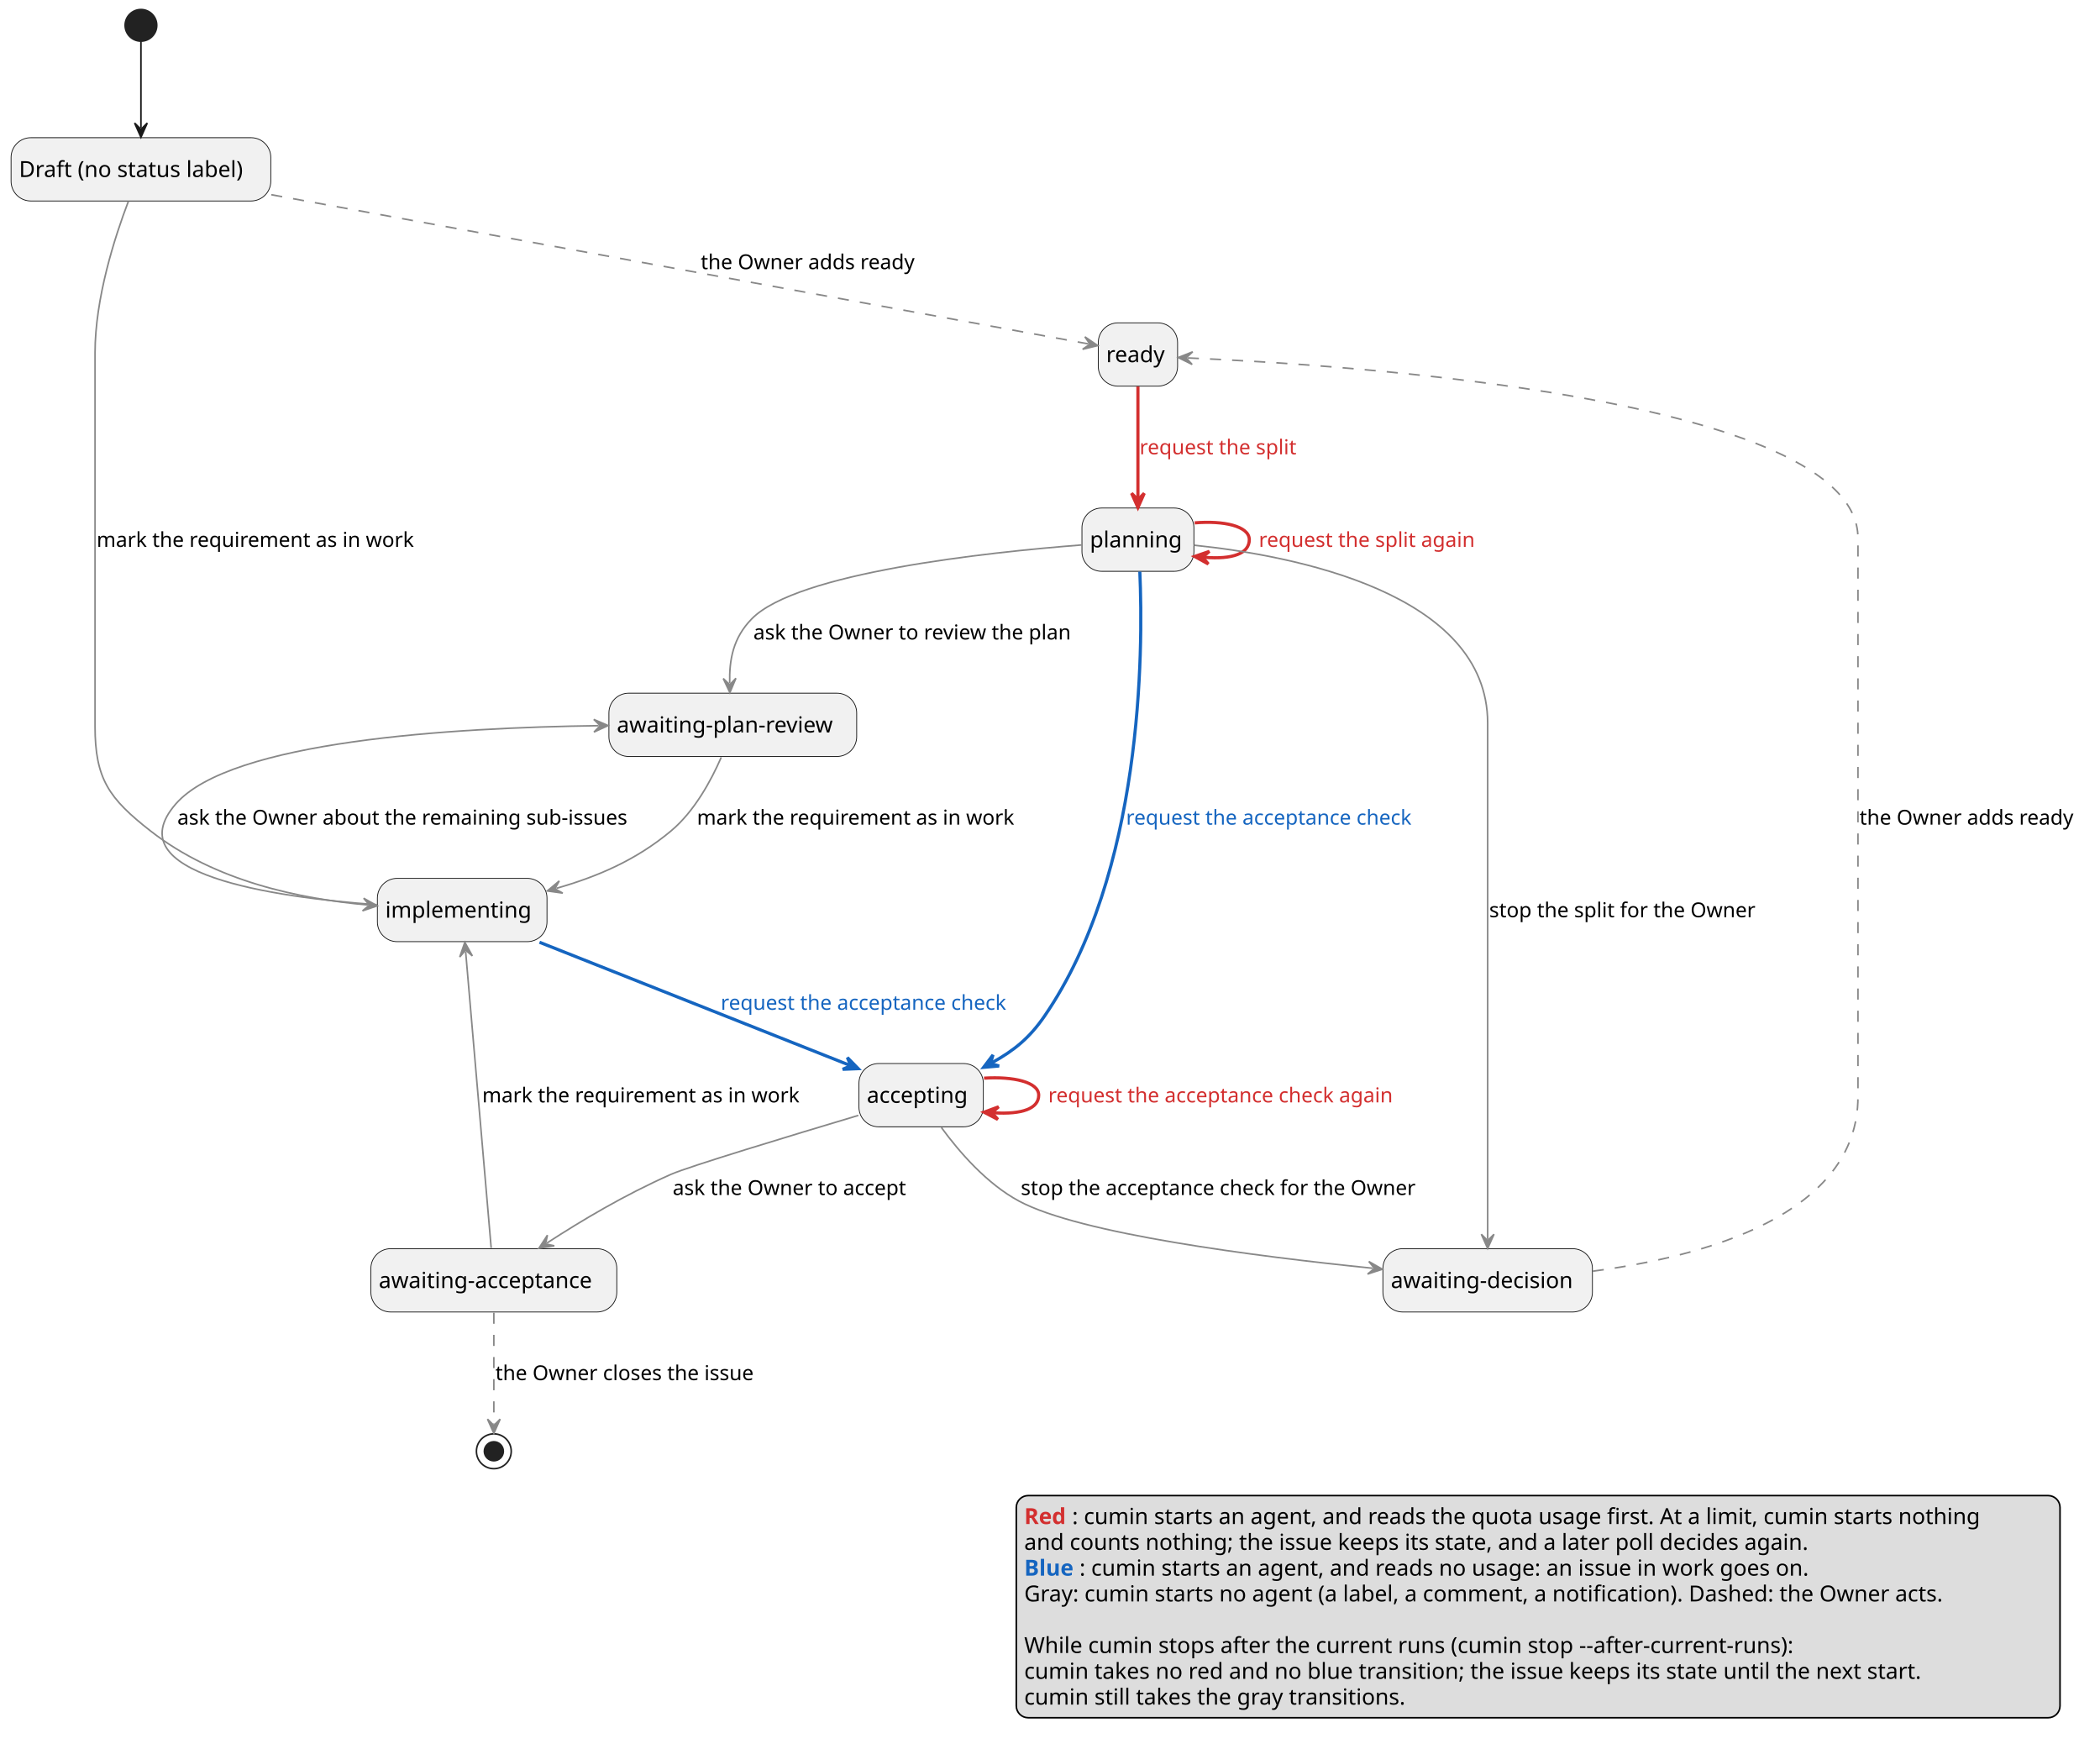
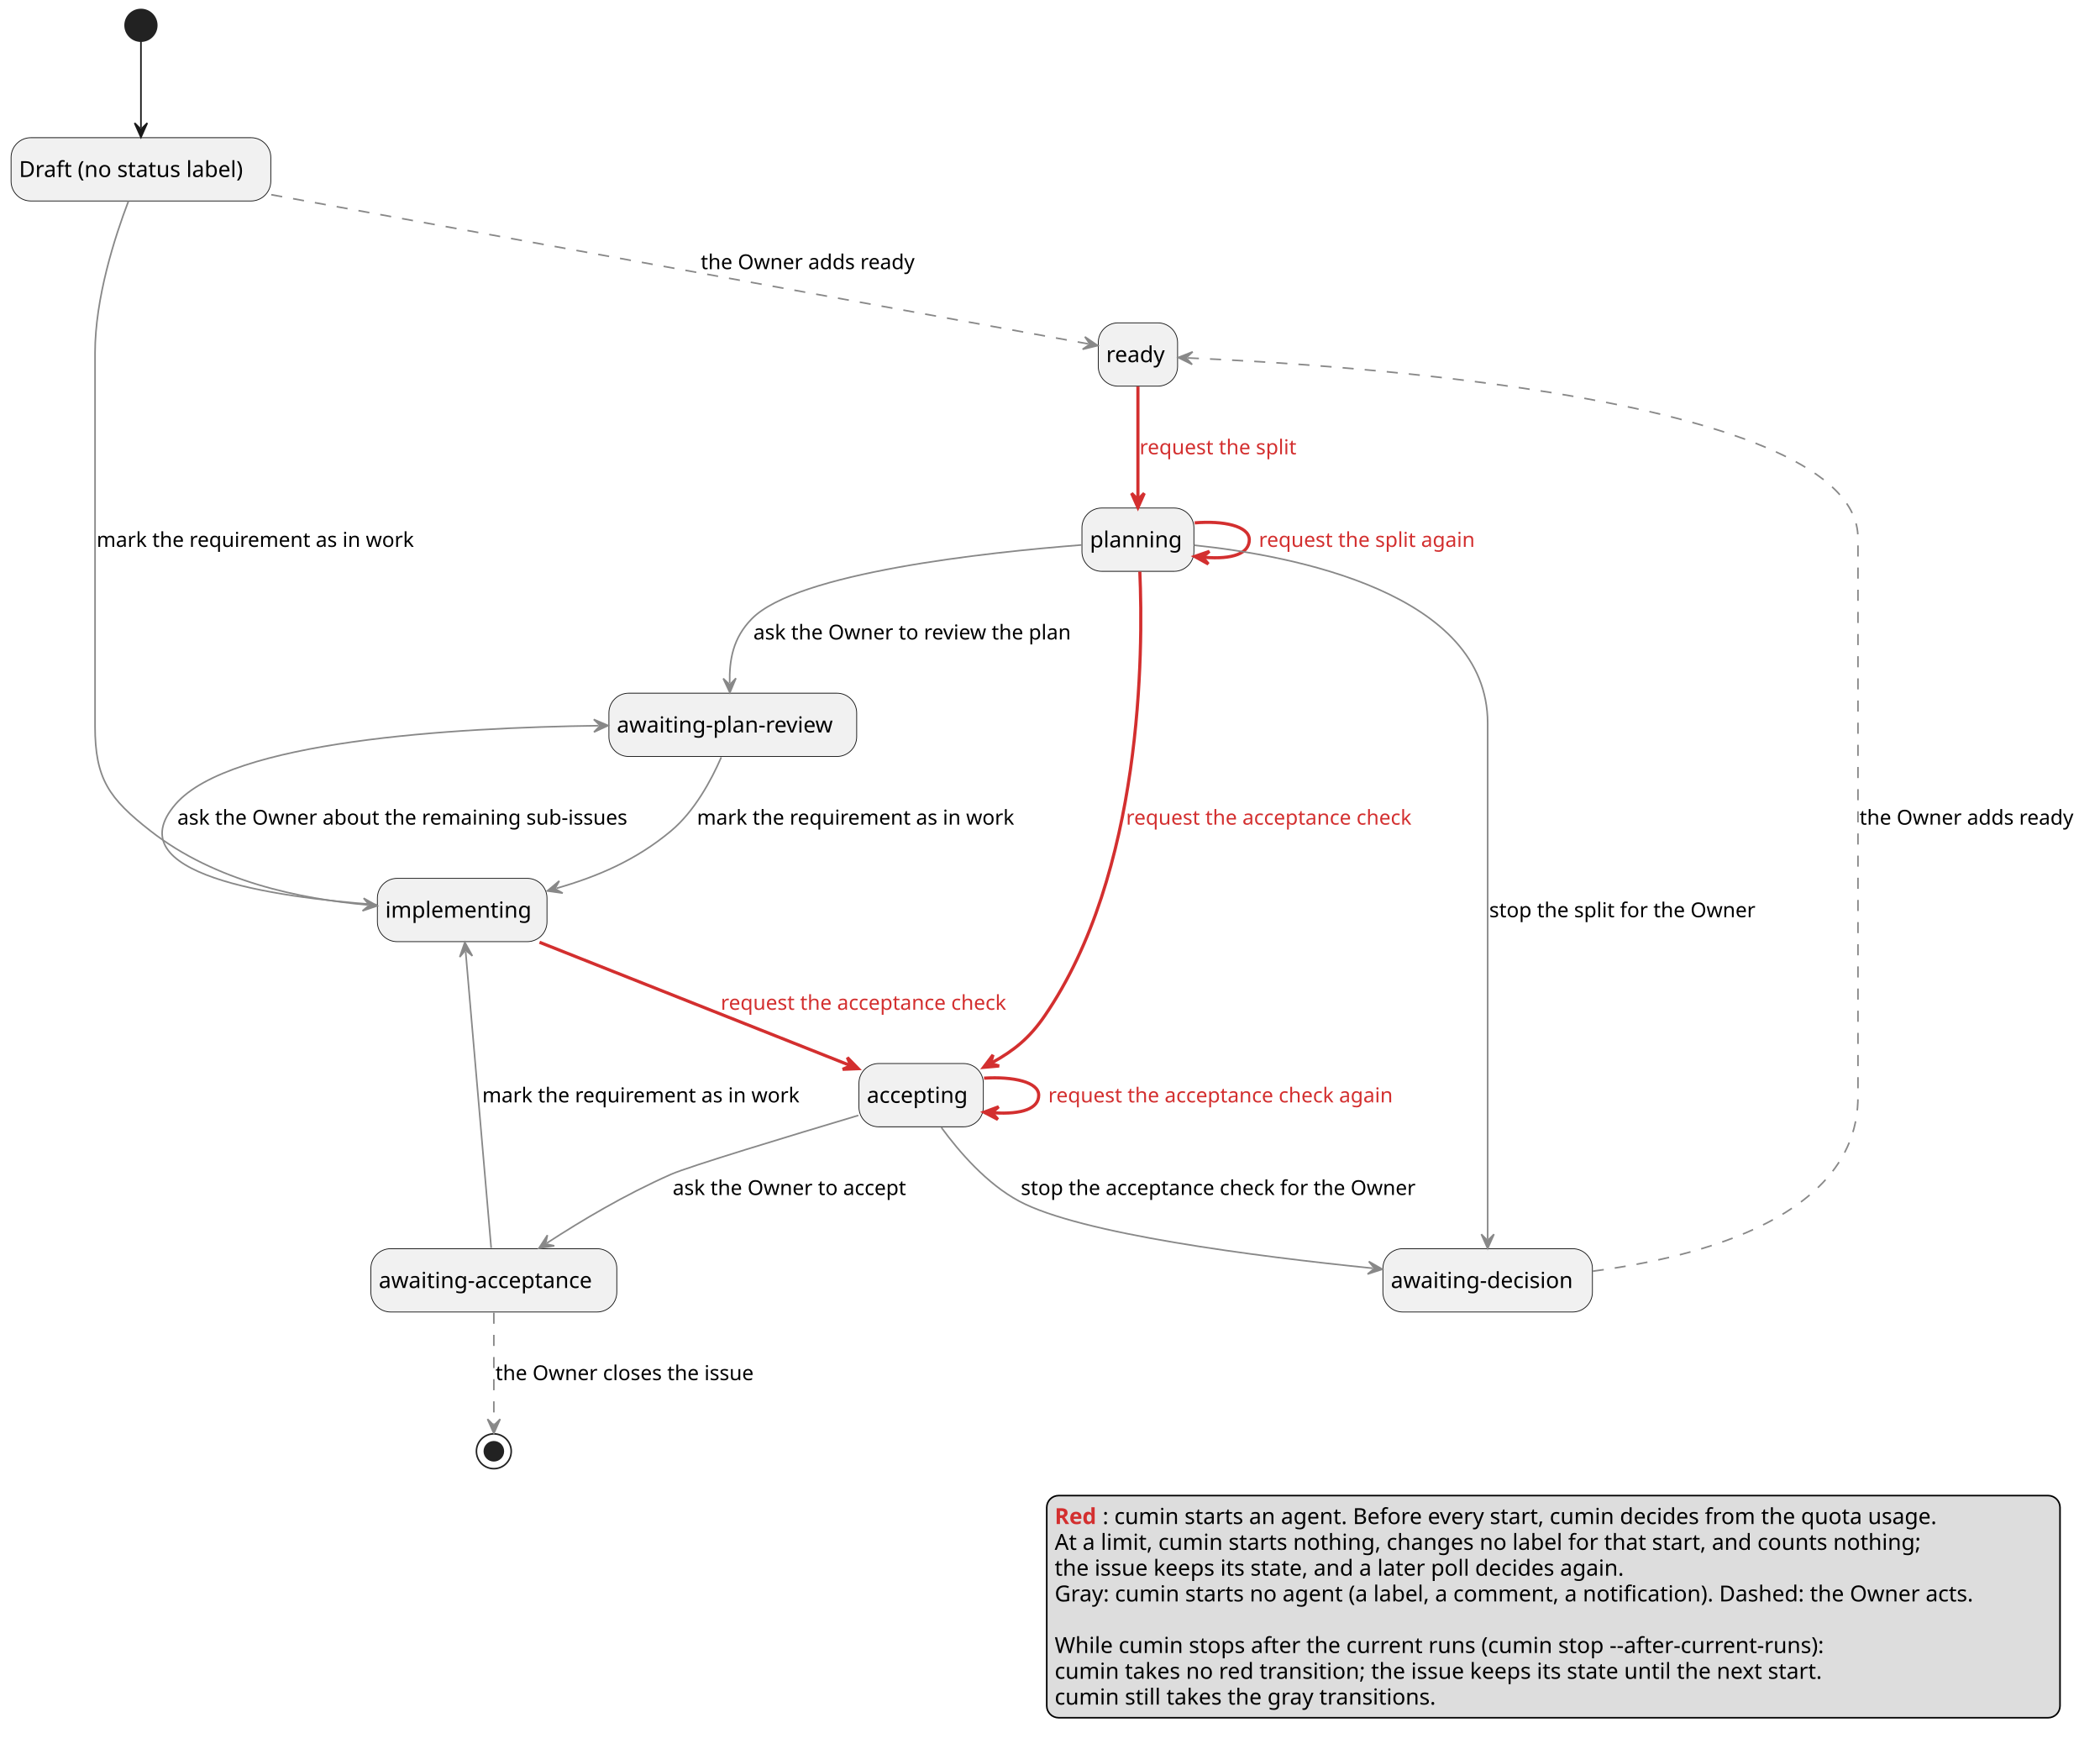
<svg xmlns="http://www.w3.org/2000/svg" contentStyleType="text/css" data-diagram-type="STATE" height="1105px" preserveAspectRatio="none" style="width:1327px;height:1105px;background:#FFFFFF;" version="1.1" viewBox="0 0 1327 1105" width="1327px" zoomAndPan="magnify">
  <defs />
  <g>
    <rect fill="#F1F1F1" height="40" rx="12.5" ry="12.5" style="stroke:#181818;stroke-width:0.5;" width="164.123" x="7" y="87" />
    <text fill="#000000" font-family="sans-serif" font-size="14" lengthAdjust="spacing" textLength="154.123" x="12" y="111.847">Draft (no status label)</text>
    <rect fill="#F1F1F1" height="40" rx="12.5" ry="12.5" style="stroke:#181818;stroke-width:0.5;" width="50.12" x="694" y="204" />
    <text fill="#000000" font-family="sans-serif" font-size="14" lengthAdjust="spacing" textLength="40.12" x="699" y="228.847">ready</text>
    <rect fill="#F1F1F1" height="40" rx="12.5" ry="12.5" style="stroke:#181818;stroke-width:0.5;" width="70.751" x="683.69" y="321" />
    <text fill="#000000" font-family="sans-serif" font-size="14" lengthAdjust="spacing" textLength="60.751" x="688.69" y="345.847">planning</text>
    <rect fill="#F1F1F1" height="40" rx="12.5" ry="12.5" style="stroke:#181818;stroke-width:0.5;" width="156.576" x="384.77" y="438" />
    <text fill="#000000" font-family="sans-serif" font-size="14" lengthAdjust="spacing" textLength="146.576" x="389.77" y="462.847">awaiting-plan-review</text>
    <rect fill="#F1F1F1" height="40" rx="12.5" ry="12.5" style="stroke:#181818;stroke-width:0.5;" width="107.18" x="238.47" y="555" />
    <text fill="#000000" font-family="sans-serif" font-size="14" lengthAdjust="spacing" textLength="97.18" x="243.47" y="579.847">implementing</text>
    <rect fill="#F1F1F1" height="40" rx="12.5" ry="12.5" style="stroke:#181818;stroke-width:0.5;" width="78.612" x="542.76" y="672" />
    <text fill="#000000" font-family="sans-serif" font-size="14" lengthAdjust="spacing" textLength="68.612" x="547.76" y="696.847">accepting</text>
    <rect fill="#F1F1F1" height="40" rx="12.5" ry="12.5" style="stroke:#181818;stroke-width:0.5;" width="155.414" x="234.35" y="789" />
    <text fill="#000000" font-family="sans-serif" font-size="14" lengthAdjust="spacing" textLength="145.414" x="239.35" y="813.847">awaiting-acceptance</text>
    <rect fill="#F1F1F1" height="40" rx="12.5" ry="12.5" style="stroke:#181818;stroke-width:0.5;" width="132.398" x="873.86" y="789" />
    <text fill="#000000" font-family="sans-serif" font-size="14" lengthAdjust="spacing" textLength="122.397" x="878.86" y="813.847">awaiting-decision</text>
    <ellipse cx="89.06" cy="16" fill="#222222" rx="10" ry="10" style="stroke:#222222;stroke-width:1;" />
    <ellipse cx="312.06" cy="917" fill="none" rx="11" ry="11" style="stroke:#222222;stroke-width:1;" />
    <ellipse cx="312.06" cy="917" fill="#222222" rx="6" ry="6" style="stroke:#222222;stroke-width:1;" />
    <g class="link" data-entity-1=".start." data-entity-2="Draft" data-source-line="17" data-uid="lnk3" id="link_.start._Draft">
      <path d="M89.06,26.19 C89.06,40.4 89.06,62.02 89.06,80.74" fill="none" id="*start*-to-Draft" style="stroke:#181818;stroke-width:1;" />
      <polygon fill="#181818" points="89.06,86.74,93.06,77.74,89.06,81.74,85.06,77.74,89.06,86.74" style="stroke:#181818;stroke-width:1;" />
    </g>
    <g class="link" data-entity-1="Draft" data-entity-2="Ready" data-source-line="18" data-uid="lnk4" id="link_Draft_Ready">
      <path d="M171.42,123.03 C315.51,149.34 600.418,201.342 687.778,217.292" fill="none" id="Draft-to-Ready" style="stroke:#888888;stroke-width:1;stroke-dasharray:7,7;" />
      <polygon fill="#888888" points="693.68,218.37,685.545,212.819,688.761,217.472,684.108,220.689,693.68,218.37" style="stroke:#888888;stroke-width:1;" />
      <text fill="#000000" font-family="sans-serif" font-size="13" lengthAdjust="spacing" textLength="144.676" x="442.78" y="170.067">the Owner adds ready</text>
    </g>
    <g class="link" data-entity-1="Draft" data-entity-2="Implementing" data-source-line="19" data-uid="lnk5" id="link_Draft_Implementing">
      <path d="M81.14,127.16 C72.55,149.69 60.06,188.41 60.06,223 C60.06,223 60.06,223 60.06,459 C60.06,492.2 68.9,504.55 95.06,525 C136.16,557.12 189.604,567.94 232.424,571.81" fill="none" id="Draft-to-Implementing" style="stroke:#888888;stroke-width:1;" />
      <polygon fill="#888888" points="238.4,572.35,229.797,567.556,233.42,571.9,229.077,575.524,238.4,572.35" style="stroke:#888888;stroke-width:1;" />
      <text fill="#000000" font-family="sans-serif" font-size="13" lengthAdjust="spacing" textLength="214.335" x="61.06" y="345.567">mark the requirement as in work</text>
    </g>
    <g class="link" data-entity-1="Ready" data-entity-2="Planning" data-source-line="20" data-uid="lnk6" id="link_Ready_Planning">
      <path d="M719.06,244.25 C719.06,265.48 719.06,293.44 719.06,314.69" fill="none" id="Ready-to-Planning" style="stroke:#D32F2F;stroke-width:2;" />
      <polygon fill="#D32F2F" points="719.06,320.69,723.06,311.69,719.06,315.69,715.06,311.69,719.06,320.69" style="stroke:#D32F2F;stroke-width:2;" />
      <text fill="#D32F2F" font-family="sans-serif" font-size="13" lengthAdjust="spacing" textLength="106.647" x="720.06" y="287.067">request the split</text>
    </g>
    <g class="link" data-entity-1="Planning" data-entity-2="PlanReview" data-source-line="21" data-uid="lnk7" id="link_Planning_PlanReview">
      <path d="M683.55,344.33 C623.03,349.04 503.67,361.86 475.06,391 C463.15,403.13 460.802,416.891 461.092,431.641" fill="none" id="Planning-to-PlanReview" style="stroke:#888888;stroke-width:1;" />
      <polygon fill="#888888" points="461.21,437.64,465.032,428.563,461.112,432.641,457.034,428.72,461.21,437.64" style="stroke:#888888;stroke-width:1;" />
      <text fill="#000000" font-family="sans-serif" font-size="13" lengthAdjust="spacing" textLength="216.576" x="476.06" y="404.067">ask the Owner to review the plan</text>
    </g>
    <g class="link" data-entity-1="Planning" data-entity-2="Accepting" data-source-line="22" data-uid="lnk8" id="link_Planning_Accepting">
-       <path d="M720.26,361.18 C722.46,411.86 722.14,551.66 660.06,642 C650.55,655.84 640.972,663.668 626.782,671.508" fill="none" id="Planning-to-Accepting" style="stroke:#1565C0;stroke-width:2;" />
-       <polygon fill="#1565C0" points="621.53,674.41,631.342,673.559,625.906,671.992,627.473,666.556,621.53,674.41" style="stroke:#1565C0;stroke-width:2;" />
-       <text fill="#1565C0" font-family="sans-serif" font-size="13" lengthAdjust="spacing" textLength="196.454" x="711.54" y="521.067">request the acceptance check</text>
+       <path d="M720.26,361.18 C722.46,411.86 722.14,551.66 660.06,642 C650.55,655.84 640.972,663.668 626.782,671.508" fill="none" id="Planning-to-Accepting" style="stroke:#D32F2F;stroke-width:2;" />
+       <polygon fill="#D32F2F" points="621.53,674.41,631.342,673.559,625.906,671.992,627.473,666.556,621.53,674.41" style="stroke:#D32F2F;stroke-width:2;" />
+       <text fill="#D32F2F" font-family="sans-serif" font-size="13" lengthAdjust="spacing" textLength="196.454" x="711.54" y="521.067">request the acceptance check</text>
    </g>
    <g class="link" data-entity-1="Planning" data-entity-2="Planning" data-source-line="23" data-uid="lnk9" id="link_Planning_Planning">
      <path d="M754.91,330.39 C773.11,328.84 789.44,332.37 789.44,341 C789.44,349.63 779.088,353.669 760.888,352.119" fill="none" id="Planning-to-Planning" style="stroke:#D32F2F;stroke-width:2;" />
      <polygon fill="#D32F2F" points="754.91,351.61,763.538,356.359,759.892,352.034,764.217,348.388,754.91,351.61" style="stroke:#D32F2F;stroke-width:2;" />
      <text fill="#D32F2F" font-family="sans-serif" font-size="13" lengthAdjust="spacing" textLength="146.815" x="795.44" y="345.567">request the split again</text>
    </g>
    <g class="link" data-entity-1="Planning" data-entity-2="Decision" data-source-line="24" data-uid="lnk10" id="link_Planning_Decision">
      <path d="M754.57,344.5 C817.04,351.03 940.06,374.39 940.06,457 C940.06,457 940.06,457 940.06,693 C940.06,726.74 940.06,760.05 940.06,782.87" fill="none" id="Planning-to-Decision" style="stroke:#888888;stroke-width:1;" />
      <polygon fill="#888888" points="940.06,788.87,944.06,779.87,940.06,783.87,936.06,779.87,940.06,788.87" style="stroke:#888888;stroke-width:1;" />
      <text fill="#000000" font-family="sans-serif" font-size="13" lengthAdjust="spacing" textLength="179.074" x="941.06" y="579.567">stop the split for the Owner</text>
    </g>
    <g class="link" data-entity-1="PlanReview" data-entity-2="Implementing" data-source-line="25" data-uid="lnk11" id="link_PlanReview_Implementing">
      <path d="M455.77,478.48 C449.41,493.09 438.87,512.62 424.06,525 C401.74,543.66 377.418,553.908 351.608,561.298" fill="none" id="PlanReview-to-Implementing" style="stroke:#888888;stroke-width:1;" />
      <polygon fill="#888888" points="345.84,562.95,355.593,564.318,350.647,561.574,353.391,556.627,345.84,562.95" style="stroke:#888888;stroke-width:1;" />
      <text fill="#000000" font-family="sans-serif" font-size="13" lengthAdjust="spacing" textLength="214.335" x="440.39" y="521.067">mark the requirement as in work</text>
    </g>
    <g class="link" data-entity-1="Implementing" data-entity-2="PlanReview" data-source-line="27" data-uid="lnk13" id="link_Implementing_PlanReview">
      <path d="M238.19,571.66 C171.89,566.86 72.52,552.28 111.06,508 C145.75,468.15 285.541,459.77 378.271,458.53" fill="none" id="Implementing-to-PlanReview" style="stroke:#888888;stroke-width:1;" />
      <polygon fill="#888888" points="384.27,458.45,375.217,454.571,379.27,458.517,375.324,462.57,384.27,458.45" style="stroke:#888888;stroke-width:1;" />
      <text fill="#000000" font-family="sans-serif" font-size="13" lengthAdjust="spacing" textLength="303.735" x="112.06" y="521.067">ask the Owner about the remaining sub-issues</text>
    </g>
    <g class="link" data-entity-1="Implementing" data-entity-2="Accepting" data-source-line="26" data-uid="lnk12" id="link_Implementing_Accepting">
-       <path d="M340.93,595.38 C397.59,617.85 484.313,652.238 536.753,673.038" fill="none" id="Implementing-to-Accepting" style="stroke:#1565C0;stroke-width:2;" />
-       <polygon fill="#1565C0" points="542.33,675.25,535.439,668.213,537.682,673.407,532.489,675.65,542.33,675.25" style="stroke:#1565C0;stroke-width:2;" />
-       <text fill="#1565C0" font-family="sans-serif" font-size="13" lengthAdjust="spacing" textLength="196.454" x="455.42" y="638.067">request the acceptance check</text>
+       <path d="M340.93,595.38 C397.59,617.85 484.313,652.238 536.753,673.038" fill="none" id="Implementing-to-Accepting" style="stroke:#D32F2F;stroke-width:2;" />
+       <polygon fill="#D32F2F" points="542.33,675.25,535.439,668.213,537.682,673.407,532.489,675.65,542.33,675.25" style="stroke:#D32F2F;stroke-width:2;" />
+       <text fill="#D32F2F" font-family="sans-serif" font-size="13" lengthAdjust="spacing" textLength="196.454" x="455.42" y="638.067">request the acceptance check</text>
    </g>
    <g class="link" data-entity-1="Accepting" data-entity-2="Acceptance" data-source-line="28" data-uid="lnk14" id="link_Accepting_Acceptance">
      <path d="M542.41,704.77 C499.31,717.66 435.06,737.13 424.06,742 C394.34,755.15 367.653,771.124 345.583,785.444" fill="none" id="Accepting-to-Acceptance" style="stroke:#888888;stroke-width:1;" />
      <polygon fill="#888888" points="340.55,788.71,350.277,787.167,344.744,785.989,345.923,780.456,340.55,788.71" style="stroke:#888888;stroke-width:1;" />
      <text fill="#000000" font-family="sans-serif" font-size="13" lengthAdjust="spacing" textLength="159.237" x="425.06" y="755.067">ask the Owner to accept</text>
    </g>
    <g class="link" data-entity-1="Accepting" data-entity-2="Accepting" data-source-line="29" data-uid="lnk15" id="link_Accepting_Accepting">
      <path d="M621.81,681.25 C640.26,680.08 656.37,683.66 656.37,692 C656.37,700.34 646.248,704.3 627.798,703.13" fill="none" id="Accepting-to-Accepting" style="stroke:#D32F2F;stroke-width:2;" />
      <polygon fill="#D32F2F" points="621.81,702.75,630.539,707.312,626.8,703.066,631.045,699.328,621.81,702.75" style="stroke:#D32F2F;stroke-width:2;" />
      <text fill="#D32F2F" font-family="sans-serif" font-size="13" lengthAdjust="spacing" textLength="236.622" x="662.37" y="696.567">request the acceptance check again</text>
    </g>
    <g class="link" data-entity-1="Accepting" data-entity-2="Decision" data-source-line="30" data-uid="lnk16" id="link_Accepting_Decision">
      <path d="M594.9,712.48 C606.02,727.7 623.54,748.04 644.06,759 C682.78,779.67 792.791,793.752 867.561,801.372" fill="none" id="Accepting-to-Decision" style="stroke:#888888;stroke-width:1;" />
      <polygon fill="#888888" points="873.53,801.98,864.982,797.088,868.556,801.473,864.171,805.047,873.53,801.98" style="stroke:#888888;stroke-width:1;" />
      <text fill="#000000" font-family="sans-serif" font-size="13" lengthAdjust="spacing" textLength="268.88" x="645.06" y="755.067">stop the acceptance check for the Owner</text>
    </g>
    <g class="link" data-entity-1="Acceptance" data-entity-2="Implementing" data-source-line="31" data-uid="lnk17" id="link_Acceptance_Implementing">
      <path d="M310.38,788.51 C306.61,744.74 298.016,645.028 294.246,601.358" fill="none" id="Acceptance-to-Implementing" style="stroke:#888888;stroke-width:1;" />
      <polygon fill="#888888" points="293.73,595.38,290.519,604.691,294.16,600.361,298.489,604.003,293.73,595.38" style="stroke:#888888;stroke-width:1;" />
      <text fill="#000000" font-family="sans-serif" font-size="13" lengthAdjust="spacing" textLength="214.335" x="304.72" y="696.567">mark the requirement as in work</text>
    </g>
    <g class="link" data-entity-1="Acceptance" data-entity-2=".end." data-source-line="32" data-uid="lnk19" id="link_Acceptance_.end.">
      <path d="M312.06,829.44 C312.06,851.91 312.06,882.06 312.06,899.68" fill="none" id="Acceptance-to-*end*" style="stroke:#888888;stroke-width:1;stroke-dasharray:7,7;" />
      <polygon fill="#888888" points="312.06,905.68,316.06,896.68,312.06,900.68,308.06,896.68,312.06,905.68" style="stroke:#888888;stroke-width:1;" />
      <text fill="#000000" font-family="sans-serif" font-size="13" lengthAdjust="spacing" textLength="175.297" x="313.06" y="872.067">the Owner closes the issue</text>
    </g>
    <g class="link" data-entity-1="Decision" data-entity-2="Ready" data-source-line="33" data-uid="lnk20" id="link_Decision_Ready">
      <path d="M1006.49,803.21 C1075.67,794.19 1174.06,768.14 1174.06,693 C1174.06,340 1174.06,340 1174.06,340 C1174.06,250.68 846.314,230.256 750.495,226.166" fill="none" id="Decision-to-Ready" style="stroke:#888888;stroke-width:1;stroke-dasharray:7,7;" />
      <polygon fill="#888888" points="744.5,225.91,753.321,230.29,749.495,226.123,753.662,222.297,744.5,225.91" style="stroke:#888888;stroke-width:1;" />
      <text fill="#000000" font-family="sans-serif" font-size="13" lengthAdjust="spacing" textLength="144.676" x="1175.06" y="521.067">the Owner adds ready</text>
    </g>
    <g class="legend" data-source-line="35">
-       <rect fill="#DDDDDD" height="140.375" rx="7.5" ry="7.5" style="stroke:#000000;stroke-width:1;" width="659.537" x="642.199" y="945" />
-       <text fill="#D32F2F" font-family="sans-serif" font-size="14" font-weight="bold" lengthAdjust="spacing" textLength="30.297" x="647.199" y="962.995">Red</text>
-       <text fill="#000000" font-family="sans-serif" font-size="14" lengthAdjust="spacing" textLength="619.24" x="677.495" y="962.995">: cumin starts an agent, and reads the quota usage first. At a limit, cumin starts nothing</text>
-       <text fill="#000000" font-family="sans-serif" font-size="14" lengthAdjust="spacing" textLength="535.808" x="647.199" y="979.292">and counts nothing; the issue keeps its state, and a later poll decides again.</text>
-       <text fill="#1565C0" font-family="sans-serif" font-size="14" font-weight="bold" lengthAdjust="spacing" textLength="34.932" x="647.199" y="995.589">Blue</text>
-       <text fill="#000000" font-family="sans-serif" font-size="14" lengthAdjust="spacing" textLength="497.41" x="682.13" y="995.589">: cumin starts an agent, and reads no usage: an issue in work goes on.</text>
-       <text fill="#000000" font-family="sans-serif" font-size="14" lengthAdjust="spacing" textLength="630.294" x="647.199" y="1011.886">Gray: cumin starts no agent (a label, a comment, a notification). Dashed: the Owner acts.</text>
-       <text fill="#000000" font-family="sans-serif" font-size="14" lengthAdjust="spacing" textLength="4.45" x="647.199" y="1028.183"> </text>
-       <text fill="#000000" font-family="sans-serif" font-size="14" lengthAdjust="spacing" textLength="522.129" x="647.199" y="1044.479">While cumin stops after the current runs (cumin stop --after-current-runs):</text>
-       <text fill="#000000" font-family="sans-serif" font-size="14" lengthAdjust="spacing" textLength="613.307" x="647.199" y="1060.776">cumin takes no red and no blue transition; the issue keeps its state until the next start.</text>
-       <text fill="#000000" font-family="sans-serif" font-size="14" lengthAdjust="spacing" textLength="260.682" x="647.199" y="1077.073">cumin still takes the gray transitions.</text>
+       <rect fill="#DDDDDD" height="140.375" rx="7.5" ry="7.5" style="stroke:#000000;stroke-width:1;" width="640.294" x="661.442" y="945" />
+       <text fill="#D32F2F" font-family="sans-serif" font-size="14" font-weight="bold" lengthAdjust="spacing" textLength="30.297" x="666.442" y="962.995">Red</text>
+       <text fill="#000000" font-family="sans-serif" font-size="14" lengthAdjust="spacing" textLength="570.281" x="696.739" y="962.995">: cumin starts an agent. Before every start, cumin decides from the quota usage.</text>
+       <text fill="#000000" font-family="sans-serif" font-size="14" lengthAdjust="spacing" textLength="588.116" x="666.442" y="979.292">At a limit, cumin starts nothing, changes no label for that start, and counts nothing;</text>
+       <text fill="#000000" font-family="sans-serif" font-size="14" lengthAdjust="spacing" textLength="391.159" x="666.442" y="995.589">the issue keeps its state, and a later poll decides again.</text>
+       <text fill="#000000" font-family="sans-serif" font-size="14" lengthAdjust="spacing" textLength="630.294" x="666.442" y="1011.886">Gray: cumin starts no agent (a label, a comment, a notification). Dashed: the Owner acts.</text>
+       <text fill="#000000" font-family="sans-serif" font-size="14" lengthAdjust="spacing" textLength="4.45" x="666.442" y="1028.183"> </text>
+       <text fill="#000000" font-family="sans-serif" font-size="14" lengthAdjust="spacing" textLength="522.129" x="666.442" y="1044.479">While cumin stops after the current runs (cumin stop --after-current-runs):</text>
+       <text fill="#000000" font-family="sans-serif" font-size="14" lengthAdjust="spacing" textLength="525.916" x="666.442" y="1060.776">cumin takes no red transition; the issue keeps its state until the next start.</text>
+       <text fill="#000000" font-family="sans-serif" font-size="14" lengthAdjust="spacing" textLength="260.682" x="666.442" y="1077.073">cumin still takes the gray transitions.</text>
    </g>
  </g>
</svg>
